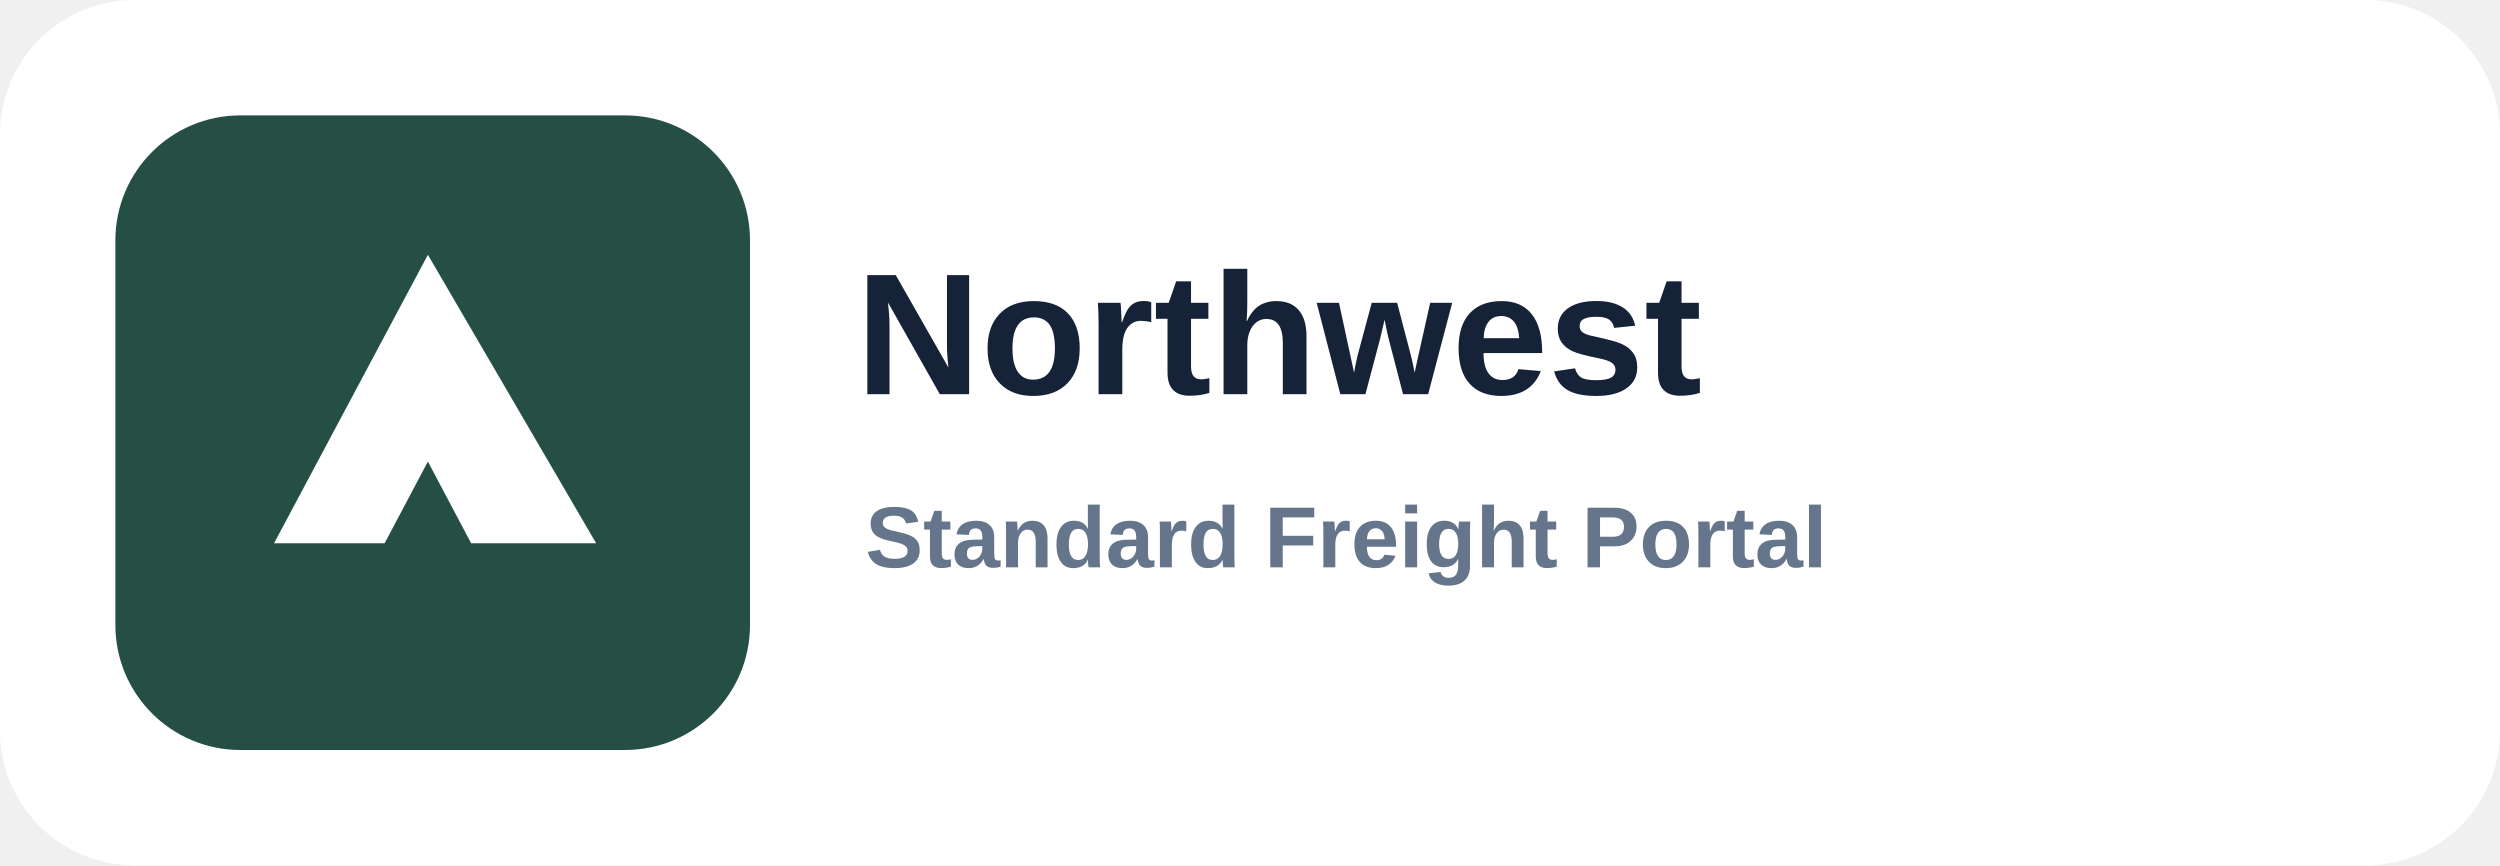
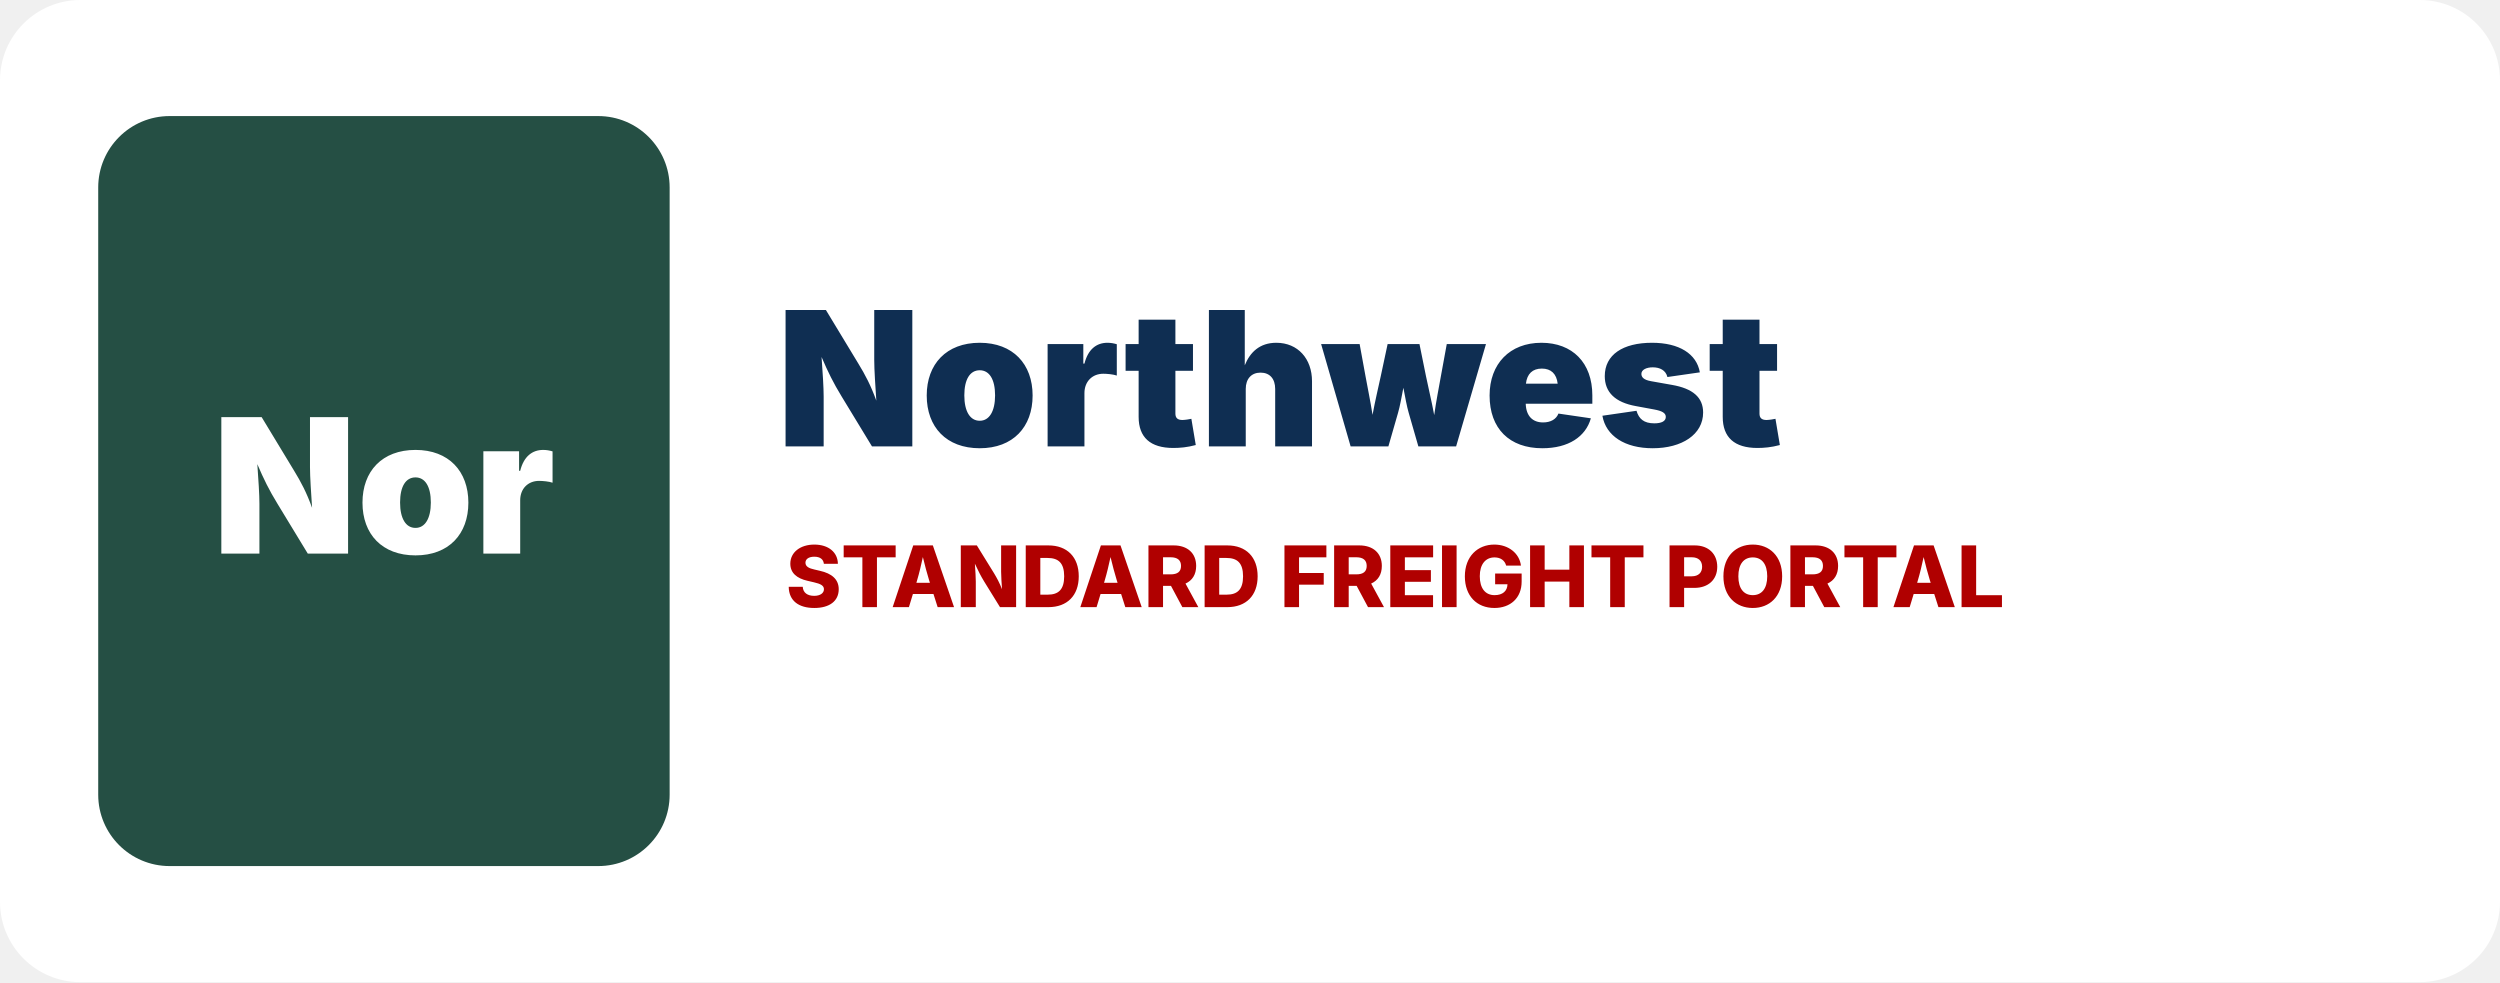
- <svg xmlns="http://www.w3.org/2000/svg" width="520" height="180" viewBox="0 0 520 180" role="img" aria-label="Northwest">
-   <rect width="520" height="180" rx="28" fill="#ffffff" />
-   <rect x="24" y="24" width="132" height="132" rx="26" fill="#254f44" />
-   <path d="M57 113L89 53l35 60H98l-9-17-9 17H57z" fill="#fff" />
-   <text x="178" y="82" font-family="Arial, Helvetica, sans-serif" font-size="36" font-weight="800" fill="#152238">Northwest</text>
-   <text x="180" y="118" font-family="Arial, Helvetica, sans-serif" font-size="18" font-weight="600" fill="#65758b">Standard Freight Portal</text>
+ <svg xmlns="http://www.w3.org/2000/svg" width="560" height="220" viewBox="0 0 560 220" role="img" aria-label="Northwest">
+   <rect width="560" height="220" rx="18" fill="#ffffff" />
+   <rect x="22" y="26" width="128" height="168" rx="16" fill="#254f44" />
+   <text x="86" y="124" text-anchor="middle" font-family="Inter, Arial, sans-serif" font-size="42" font-weight="900" fill="#fff">Nor</text>
+   <text x="174" y="100" font-family="Inter, Arial, sans-serif" font-size="42" font-weight="900" fill="#0f2e52">Northwest</text>
+   <text x="176" y="136" font-family="Inter, Arial, sans-serif" font-size="19" font-weight="800" fill="#b00000">STANDARD FREIGHT PORTAL</text>
</svg>
